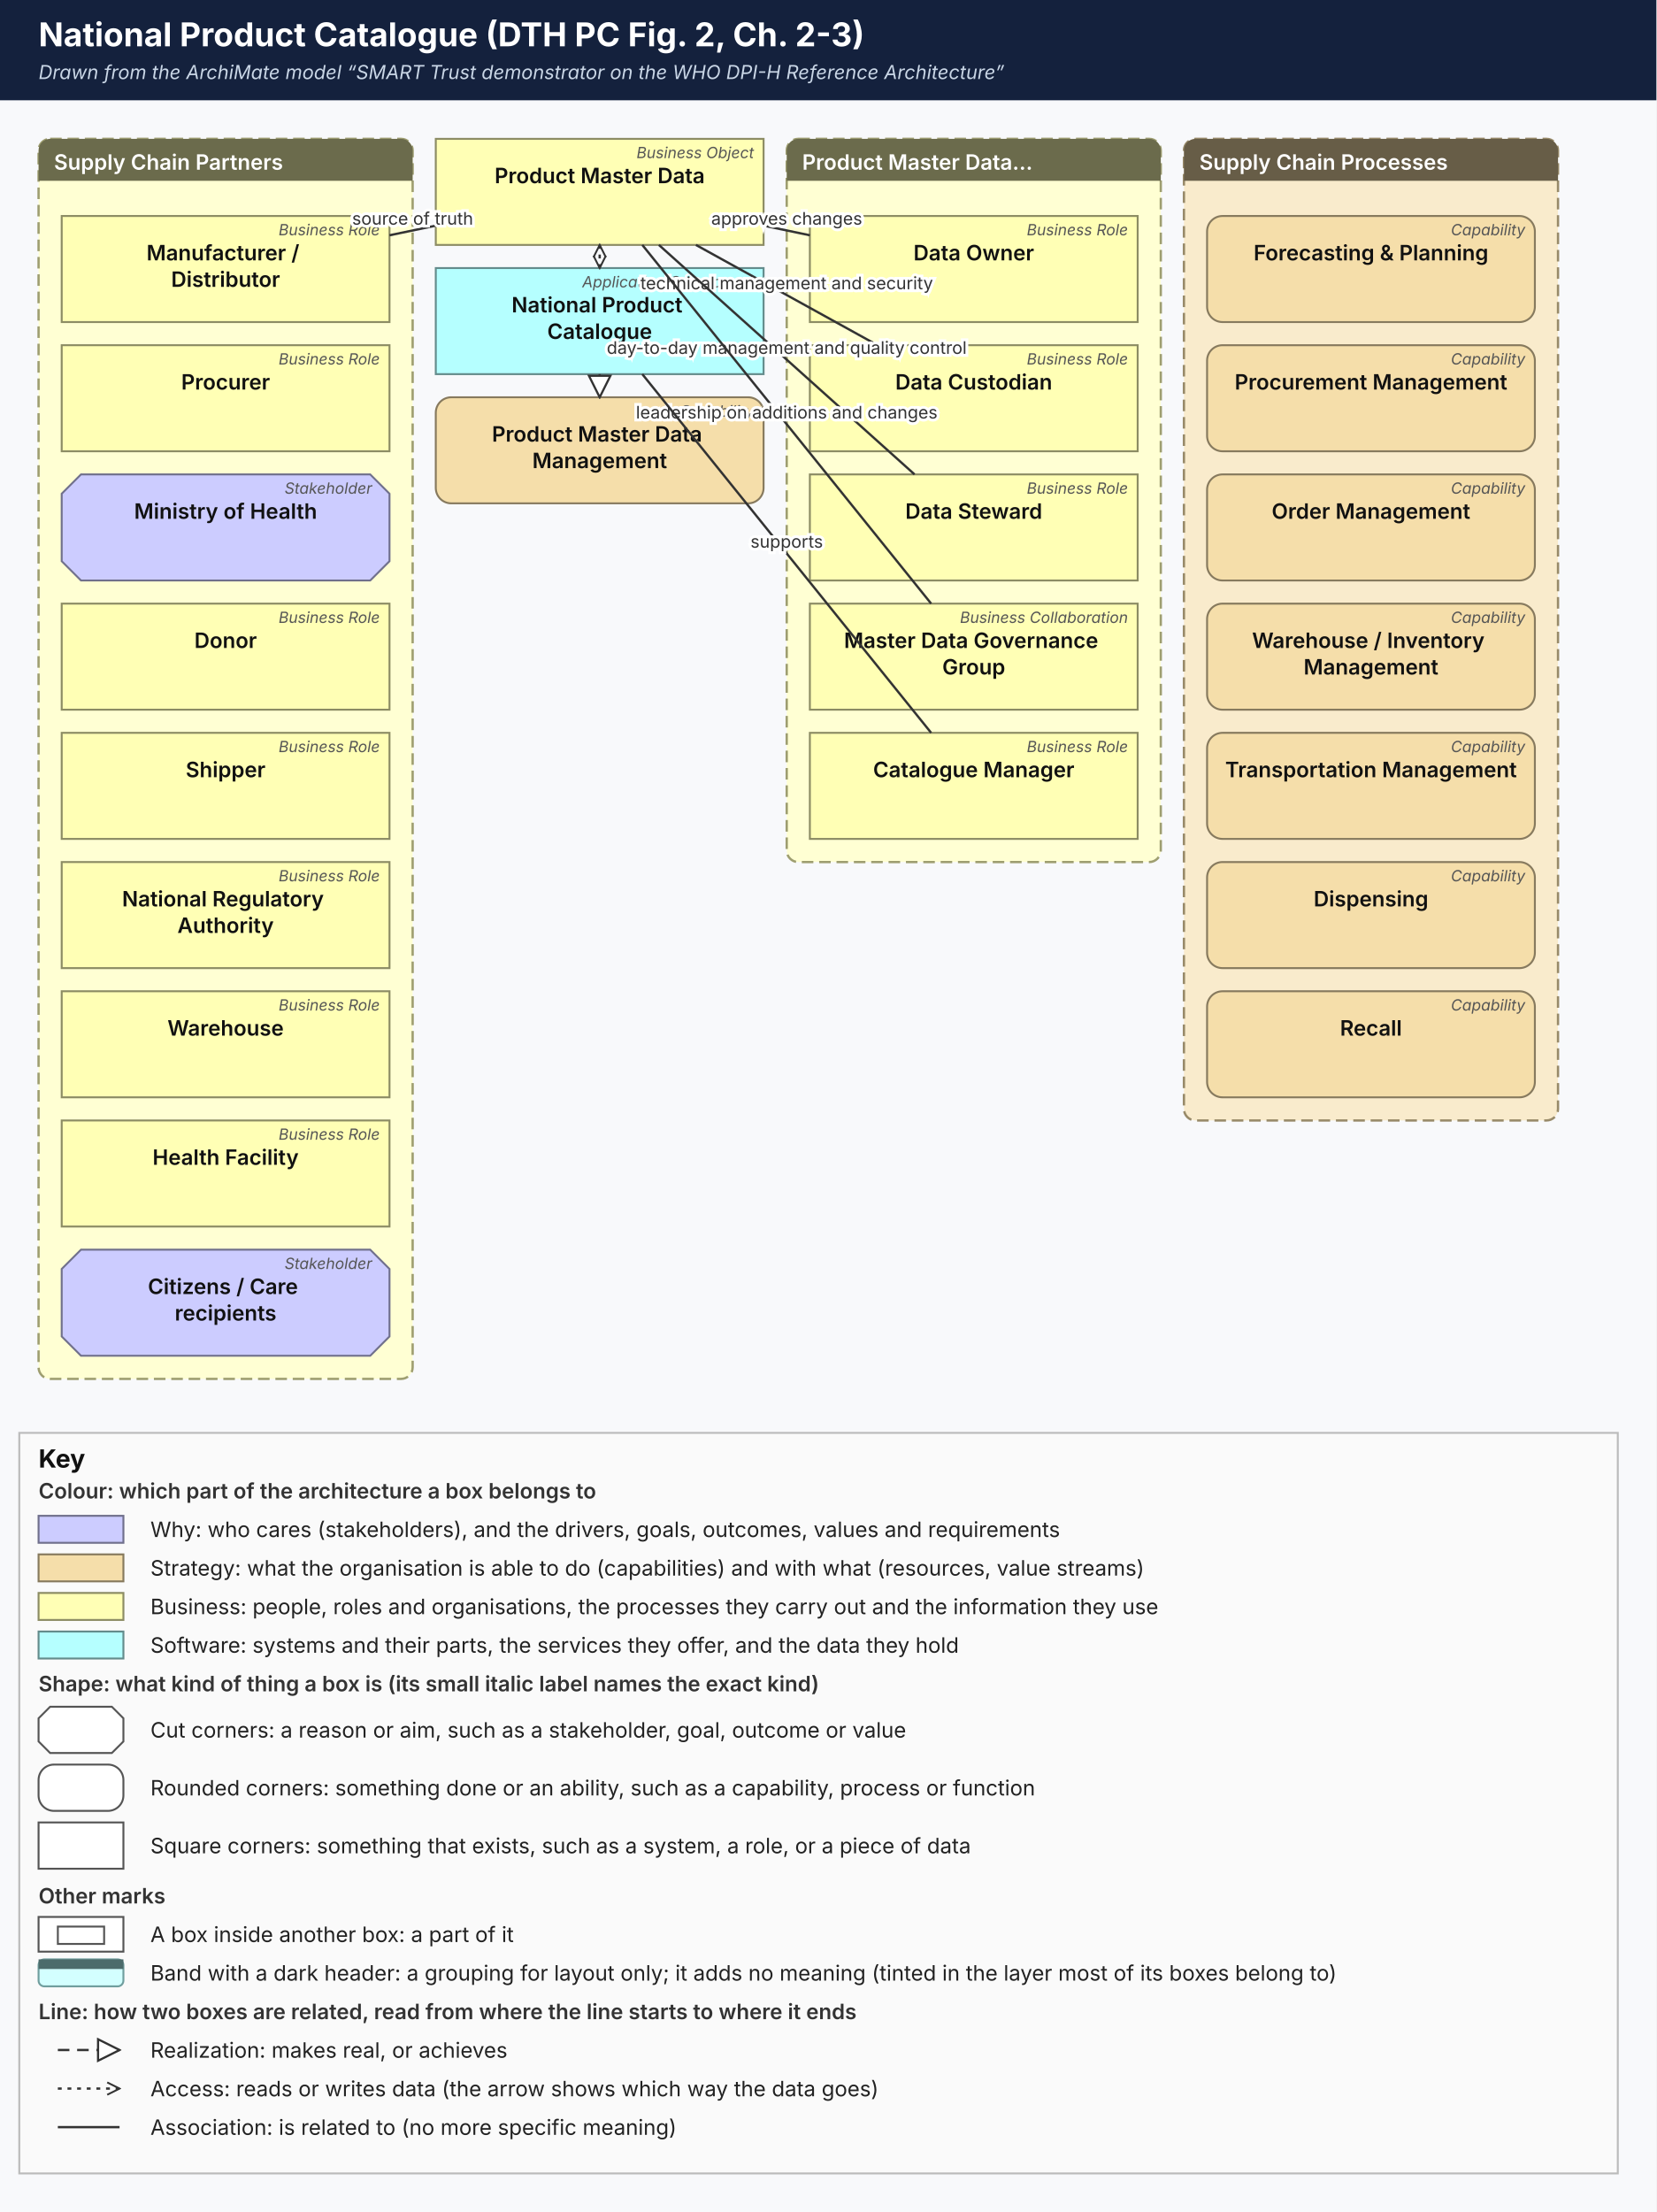
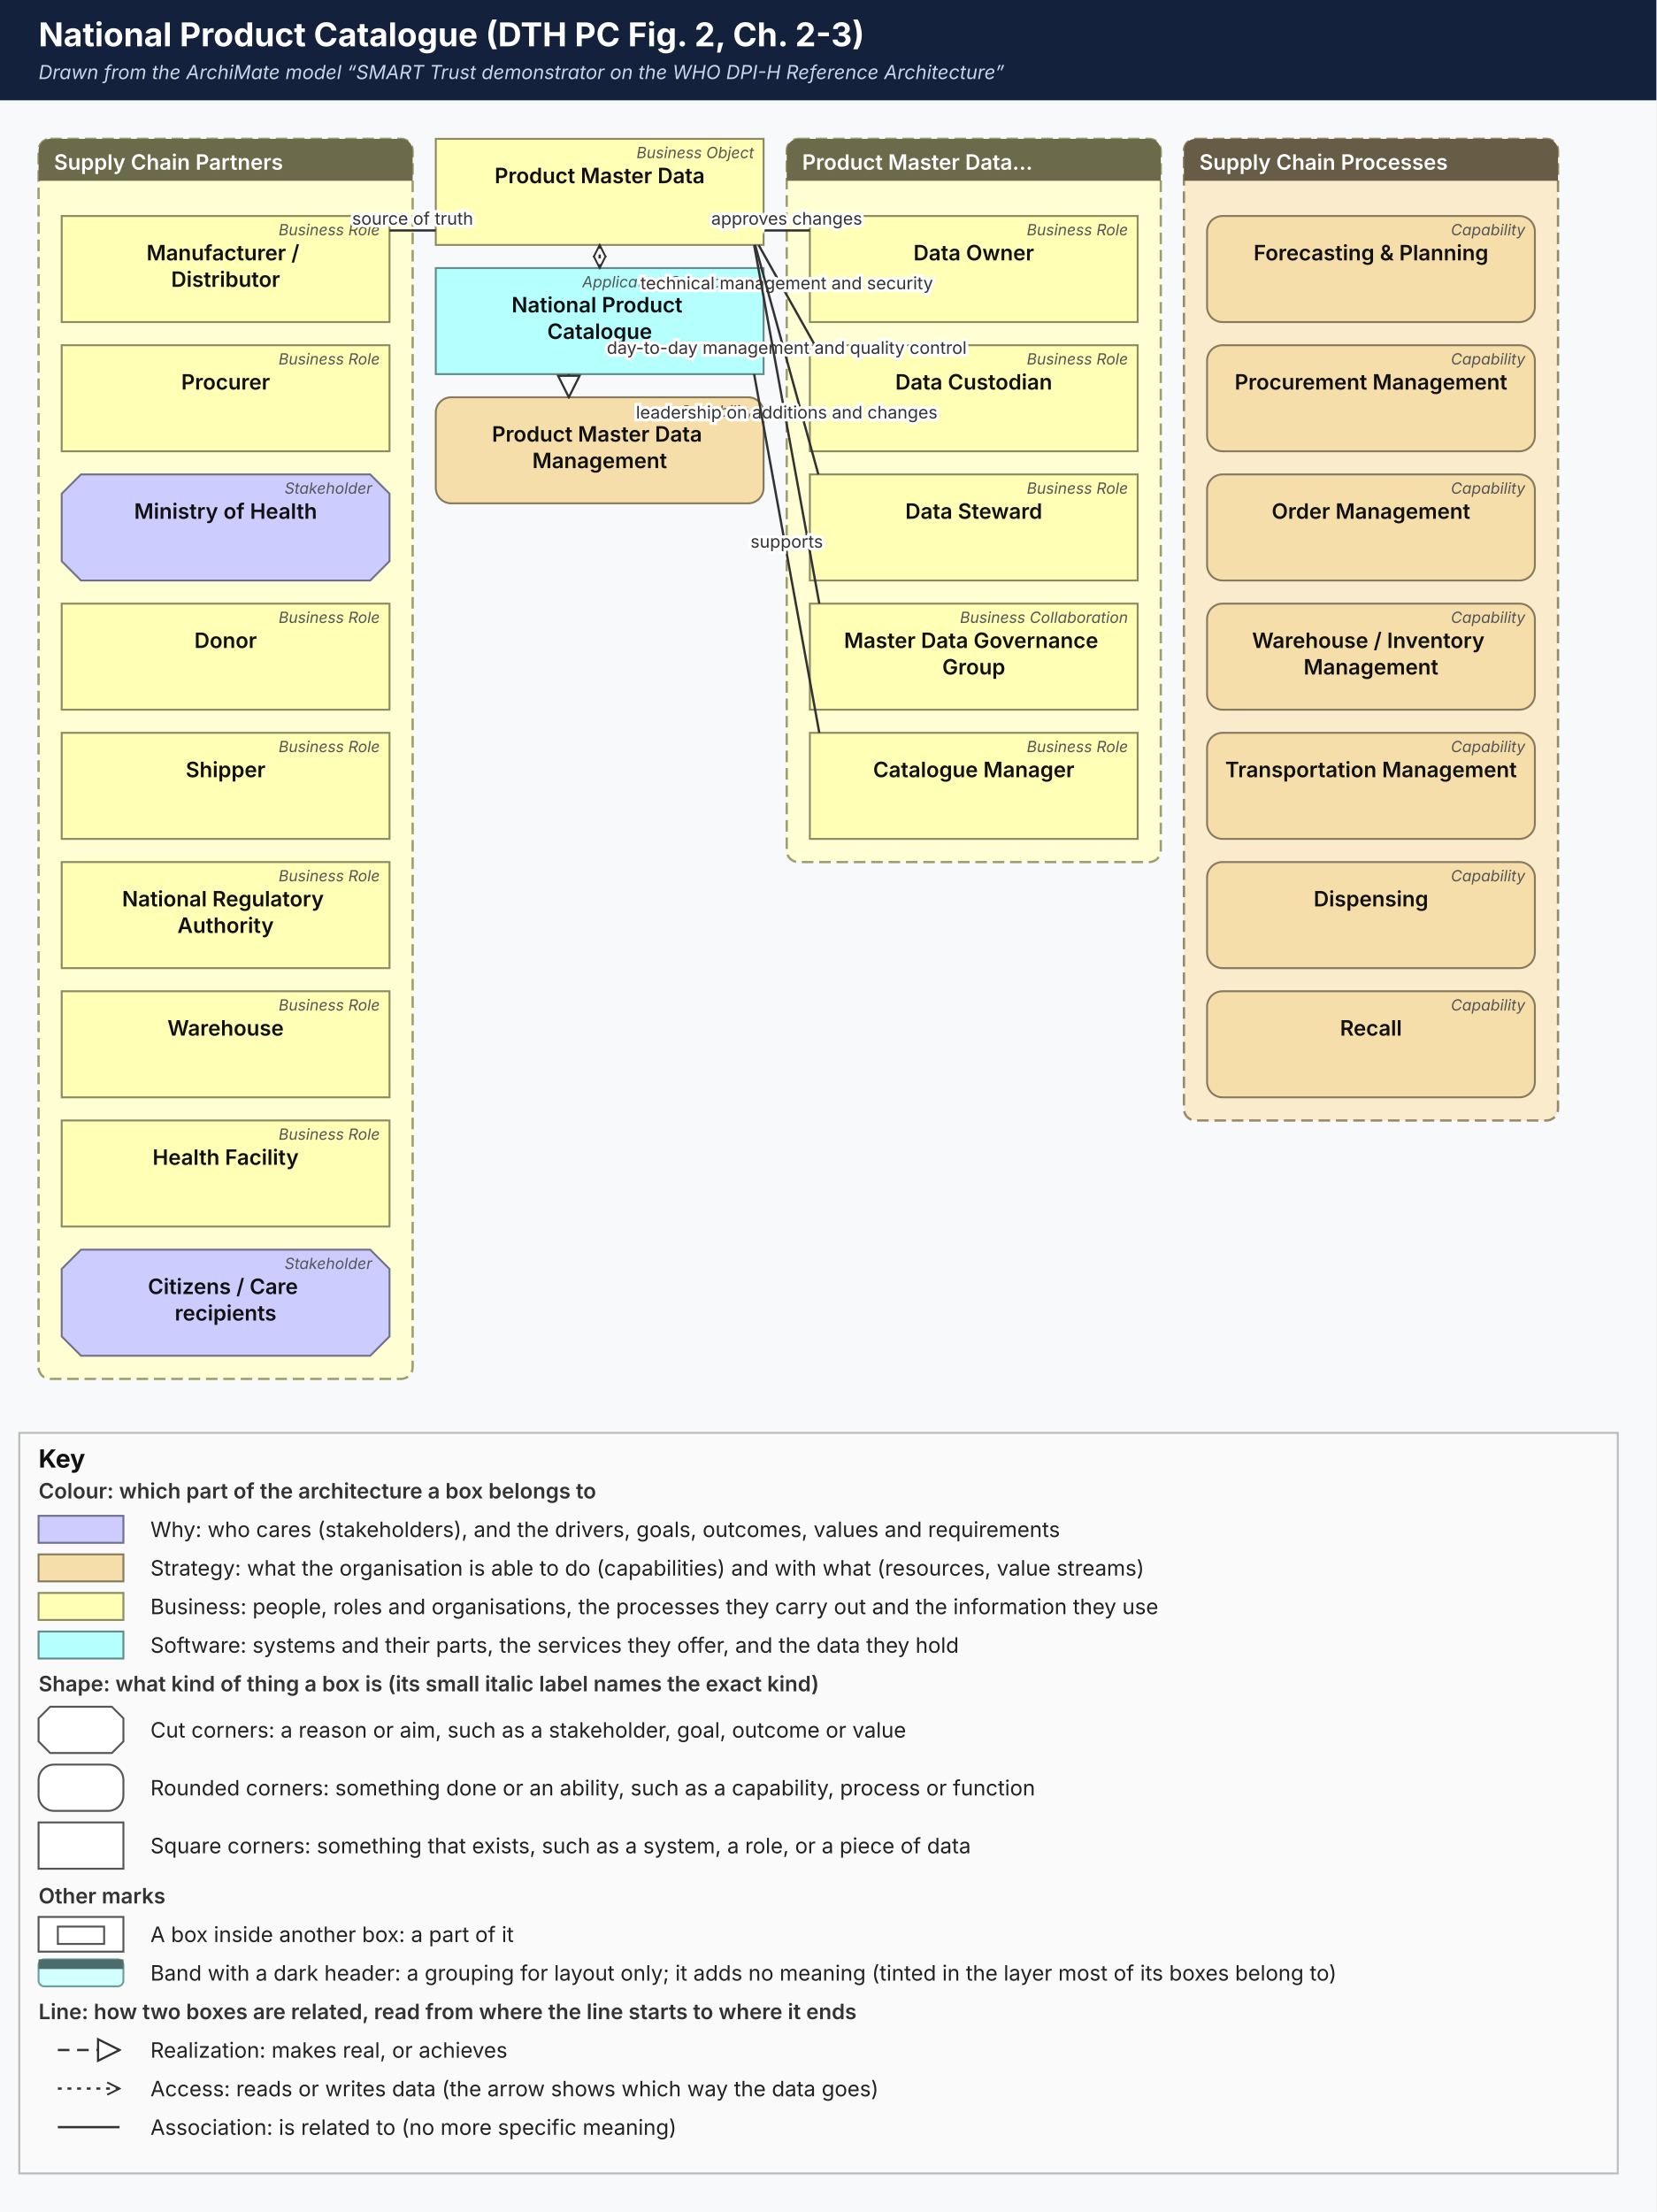
<svg xmlns="http://www.w3.org/2000/svg" viewBox="4 -48 859 1147" width="859" height="1147" role="img" aria-labelledby="av-title">
  <style>
.av-name{font:600 11px Inter, "Segoe UI", system-ui, -apple-system, Helvetica, Arial, sans-serif;fill:#111}
.av-type{font:italic 8px Inter, "Segoe UI", system-ui, -apple-system, Helvetica, Arial, sans-serif;fill:#555}
.av-group{font:600 11px Inter, "Segoe UI", system-ui, -apple-system, Helvetica, Arial, sans-serif;fill:#333}
.av-note{font:10px Inter, "Segoe UI", system-ui, -apple-system, Helvetica, Arial, sans-serif;fill:#222}
.av-key{font:11px Inter, "Segoe UI", system-ui, -apple-system, Helvetica, Arial, sans-serif;fill:#222}
.av-keyh{font:600 11px Inter, "Segoe UI", system-ui, -apple-system, Helvetica, Arial, sans-serif;fill:#333}
.av-keyt{font:700 13px Inter, "Segoe UI", system-ui, -apple-system, Helvetica, Arial, sans-serif;fill:#111}
.av-rel{font:9px Inter, "Segoe UI", system-ui, -apple-system, Helvetica, Arial, sans-serif;fill:#333;paint-order:stroke;stroke:#fff;stroke-width:3px}
a:hover rect,a:hover polygon,a:focus rect,a:focus polygon{stroke:#06c;stroke-width:2.5}
</style>
  <defs>
    <marker id="arrow-open" viewBox="0 0 12 12" refX="11" refY="6" markerWidth="11" markerHeight="11" orient="auto-start-reverse" markerUnits="userSpaceOnUse">
      <path d="M1 1 L11 6 L1 11" fill="none" stroke="#333" stroke-width="1.3" />
    </marker>
    <marker id="arrow-filled" viewBox="0 0 12 12" refX="11" refY="6" markerWidth="11" markerHeight="11" orient="auto-start-reverse" markerUnits="userSpaceOnUse">
      <path d="M1 1 L11 6 L1 11 Z" fill="#333" />
    </marker>
    <marker id="arrow-small" viewBox="0 0 10 10" refX="9" refY="5" markerWidth="8" markerHeight="8" orient="auto-start-reverse" markerUnits="userSpaceOnUse">
      <path d="M1 1 L9 5 L1 9" fill="none" stroke="#333" stroke-width="1.2" />
    </marker>
    <marker id="triangle-hollow" viewBox="0 0 14 14" refX="13" refY="7" markerWidth="13" markerHeight="13" orient="auto-start-reverse" markerUnits="userSpaceOnUse">
      <path d="M1 1 L13 7 L1 13 Z" fill="#fff" stroke="#333" stroke-width="1.2" />
    </marker>
    <marker id="diamond-filled" viewBox="0 0 16 10" refX="1" refY="5" markerWidth="16" markerHeight="10" orient="auto-start-reverse" markerUnits="userSpaceOnUse">
      <path d="M1 5 L8 1 L15 5 L8 9 Z" fill="#333" />
    </marker>
    <marker id="diamond-hollow" viewBox="0 0 16 10" refX="1" refY="5" markerWidth="16" markerHeight="10" orient="auto-start-reverse" markerUnits="userSpaceOnUse">
      <path d="M1 5 L8 1 L15 5 L8 9 Z" fill="#fff" stroke="#333" stroke-width="1.2" />
    </marker>
    <marker id="dot" viewBox="0 0 8 8" refX="4" refY="4" markerWidth="7" markerHeight="7" orient="auto" markerUnits="userSpaceOnUse">
      <circle cx="4" cy="4" r="3.2" fill="#333" />
    </marker>
    <pattern id="missing" width="8" height="8" patternUnits="userSpaceOnUse" patternTransform="rotate(45)">
      <rect width="8" height="8" fill="#fff" />
      <line x1="0" y1="0" x2="0" y2="8" stroke="#d33" stroke-width="2" />
    </pattern>
  </defs>
  <rect x="4" y="-48" width="859" height="1147" fill="#f8f9fb" />
  <rect x="4" y="-48" width="859" height="52" fill="#14213d" />
  <text x="24" y="-24" style="font:700 17px Inter, &quot;Segoe UI&quot;, system-ui, -apple-system, Helvetica, Arial, sans-serif;fill:#fff">National Product Catalogue (DTH PC Fig. 2, Ch. 2-3)</text>
  <text x="24" y="-7" style="font:italic 10px Inter, &quot;Segoe UI&quot;, system-ui, -apple-system, Helvetica, Arial, sans-serif;fill:#c9d6e6">Drawn from the ArchiMate model “SMART Trust demonstrator on the WHO DPI-H Reference Architecture”</text>
  <a href="../../../en/smart-trust-demo/archimate/0.1.0/element/supply-chain-partners/" target="_top">
    <rect x="24" y="24" width="194" height="643" rx="6" fill="#ffffd3" stroke="#9e9e70" stroke-width="1.2" stroke-dasharray="6 3" />
    <path d="M24 30 a6 6 0 0 1 6 -6 h182 a6 6 0 0 1 6 6 v15.75 h-194 z" fill="#6b6b4c" />
    <text class="av-group" x="32" y="40" style="fill:#fff">Supply Chain Partners</text>
  </a>
  <a href="../../../en/smart-trust-demo/archimate/0.1.0/element/manufacturer-distributor/" target="_top">
    <rect x="36" y="64" width="170" height="55" fill="#ffffb5" stroke="#8c8c64" stroke-width="1" />
    <text class="av-type" x="201" y="74" text-anchor="end">Business Role</text>
    <text class="av-name" x="121" y="87" text-anchor="middle">
      <tspan x="121" dy="0">Manufacturer /</tspan>
      <tspan x="121" dy="13.75">Distributor</tspan>
    </text>
  </a>
  <a href="../../../en/smart-trust-demo/archimate/0.1.0/element/procurer/" target="_top">
    <rect x="36" y="131" width="170" height="55" fill="#ffffb5" stroke="#8c8c64" stroke-width="1" />
    <text class="av-type" x="201" y="141" text-anchor="end">Business Role</text>
    <text class="av-name" x="121" y="154" text-anchor="middle">
      <tspan x="121" dy="0">Procurer</tspan>
    </text>
  </a>
  <a href="../../../en/smart-trust-demo/archimate/0.1.0/element/ministry-of-health/" target="_top">
    <polygon points="46,198 196,198 206,208 206,243 196,253 46,253 36,243 36,208" fill="#ccccff" stroke="#70708c" stroke-width="1" />
    <text class="av-type" x="197" y="208" text-anchor="end">Stakeholder</text>
    <text class="av-name" x="121" y="221" text-anchor="middle">
      <tspan x="121" dy="0">Ministry of Health</tspan>
    </text>
  </a>
  <a href="../../../en/smart-trust-demo/archimate/0.1.0/element/donor/" target="_top">
    <rect x="36" y="265" width="170" height="55" fill="#ffffb5" stroke="#8c8c64" stroke-width="1" />
    <text class="av-type" x="201" y="275" text-anchor="end">Business Role</text>
    <text class="av-name" x="121" y="288" text-anchor="middle">
      <tspan x="121" dy="0">Donor</tspan>
    </text>
  </a>
  <a href="../../../en/smart-trust-demo/archimate/0.1.0/element/shipper/" target="_top">
    <rect x="36" y="332" width="170" height="55" fill="#ffffb5" stroke="#8c8c64" stroke-width="1" />
    <text class="av-type" x="201" y="342" text-anchor="end">Business Role</text>
    <text class="av-name" x="121" y="355" text-anchor="middle">
      <tspan x="121" dy="0">Shipper</tspan>
    </text>
  </a>
  <a href="../../../en/smart-trust-demo/archimate/0.1.0/element/national-regulatory-authority/" target="_top">
    <rect x="36" y="399" width="170" height="55" fill="#ffffb5" stroke="#8c8c64" stroke-width="1" />
    <text class="av-type" x="201" y="409" text-anchor="end">Business Role</text>
    <text class="av-name" x="121" y="422" text-anchor="middle">
      <tspan x="121" dy="0">National Regulatory</tspan>
      <tspan x="121" dy="13.75">Authority</tspan>
    </text>
  </a>
  <a href="../../../en/smart-trust-demo/archimate/0.1.0/element/warehouse/" target="_top">
    <rect x="36" y="466" width="170" height="55" fill="#ffffb5" stroke="#8c8c64" stroke-width="1" />
    <text class="av-type" x="201" y="476" text-anchor="end">Business Role</text>
    <text class="av-name" x="121" y="489" text-anchor="middle">
      <tspan x="121" dy="0">Warehouse</tspan>
    </text>
  </a>
  <a href="../../../en/smart-trust-demo/archimate/0.1.0/element/health-facility/" target="_top">
    <rect x="36" y="533" width="170" height="55" fill="#ffffb5" stroke="#8c8c64" stroke-width="1" />
    <text class="av-type" x="201" y="543" text-anchor="end">Business Role</text>
    <text class="av-name" x="121" y="556" text-anchor="middle">
      <tspan x="121" dy="0">Health Facility</tspan>
    </text>
  </a>
  <a href="../../../en/smart-trust-demo/archimate/0.1.0/element/citizens-care-recipients/" target="_top">
    <polygon points="46,600 196,600 206,610 206,645 196,655 46,655 36,645 36,610" fill="#ccccff" stroke="#70708c" stroke-width="1" />
    <text class="av-type" x="197" y="610" text-anchor="end">Stakeholder</text>
    <text class="av-name" x="121" y="623" text-anchor="middle">
      <tspan x="121" dy="0">Citizens / Care</tspan>
      <tspan x="121" dy="13.75">recipients</tspan>
    </text>
  </a>
  <a href="../../../en/smart-trust-demo/archimate/0.1.0/element/product-master-data/" target="_top">
    <rect x="230" y="24" width="170" height="55" fill="#ffffb5" stroke="#8c8c64" stroke-width="1" />
    <text class="av-type" x="395" y="34" text-anchor="end">Business Object</text>
    <text class="av-name" x="315" y="47" text-anchor="middle">
      <tspan x="315" dy="0">Product Master Data</tspan>
    </text>
  </a>
  <a href="../../../en/smart-trust-demo/archimate/0.1.0/element/national-product-catalogue/" target="_top">
    <rect x="230" y="91" width="170" height="55" fill="#b5ffff" stroke="#648c8c" stroke-width="1" />
    <text class="av-type" x="395" y="101" text-anchor="end">Application Component</text>
    <text class="av-name" x="315" y="114" text-anchor="middle">
      <tspan x="315" dy="0">National Product</tspan>
      <tspan x="315" dy="13.75">Catalogue</tspan>
    </text>
  </a>
  <a href="../../../en/smart-trust-demo/archimate/0.1.0/element/product-master-data-management/" target="_top">
    <rect x="230" y="158" width="170" height="55" rx="8" fill="#f5deaa" stroke="#877a5e" stroke-width="1" />
    <text class="av-type" x="395" y="168" text-anchor="end">Capability</text>
    <text class="av-name" x="315" y="181" text-anchor="middle">
      <tspan x="315" dy="0">Product Master Data</tspan>
      <tspan x="315" dy="13.75">Management</tspan>
    </text>
  </a>
  <a href="../../../en/smart-trust-demo/archimate/0.1.0/element/product-master-data-management-roles/" target="_top">
    <rect x="412" y="24" width="194" height="375" rx="6" fill="#ffffd3" stroke="#9e9e70" stroke-width="1.2" stroke-dasharray="6 3" />
    <path d="M412 30 a6 6 0 0 1 6 -6 h182 a6 6 0 0 1 6 6 v15.75 h-194 z" fill="#6b6b4c" />
    <text class="av-group" x="420" y="40" style="fill:#fff">Product Master Data…</text>
  </a>
  <a href="../../../en/smart-trust-demo/archimate/0.1.0/element/data-owner/" target="_top">
    <rect x="424" y="64" width="170" height="55" fill="#ffffb5" stroke="#8c8c64" stroke-width="1" />
    <text class="av-type" x="589" y="74" text-anchor="end">Business Role</text>
    <text class="av-name" x="509" y="87" text-anchor="middle">
      <tspan x="509" dy="0">Data Owner</tspan>
    </text>
  </a>
  <a href="../../../en/smart-trust-demo/archimate/0.1.0/element/data-custodian/" target="_top">
    <rect x="424" y="131" width="170" height="55" fill="#ffffb5" stroke="#8c8c64" stroke-width="1" />
    <text class="av-type" x="589" y="141" text-anchor="end">Business Role</text>
    <text class="av-name" x="509" y="154" text-anchor="middle">
      <tspan x="509" dy="0">Data Custodian</tspan>
    </text>
  </a>
  <a href="../../../en/smart-trust-demo/archimate/0.1.0/element/data-steward/" target="_top">
    <rect x="424" y="198" width="170" height="55" fill="#ffffb5" stroke="#8c8c64" stroke-width="1" />
    <text class="av-type" x="589" y="208" text-anchor="end">Business Role</text>
    <text class="av-name" x="509" y="221" text-anchor="middle">
      <tspan x="509" dy="0">Data Steward</tspan>
    </text>
  </a>
  <a href="../../../en/smart-trust-demo/archimate/0.1.0/element/master-data-governance-group/" target="_top">
    <rect x="424" y="265" width="170" height="55" fill="#ffffb5" stroke="#8c8c64" stroke-width="1" />
    <text class="av-type" x="589" y="275" text-anchor="end">Business Collaboration</text>
    <text class="av-name" x="509" y="288" text-anchor="middle">
      <tspan x="509" dy="0">Master Data Governance</tspan>
      <tspan x="509" dy="13.75">Group</tspan>
    </text>
  </a>
  <a href="../../../en/smart-trust-demo/archimate/0.1.0/element/catalogue-manager/" target="_top">
    <rect x="424" y="332" width="170" height="55" fill="#ffffb5" stroke="#8c8c64" stroke-width="1" />
    <text class="av-type" x="589" y="342" text-anchor="end">Business Role</text>
    <text class="av-name" x="509" y="355" text-anchor="middle">
      <tspan x="509" dy="0">Catalogue Manager</tspan>
    </text>
  </a>
  <a href="../../../en/smart-trust-demo/archimate/0.1.0/element/supply-chain-processes/" target="_top">
    <rect x="618" y="24" width="194" height="509" rx="6" fill="#f9ebcc" stroke="#988a69" stroke-width="1.2" stroke-dasharray="6 3" />
    <path d="M618 30 a6 6 0 0 1 6 -6 h182 a6 6 0 0 1 6 6 v15.75 h-194 z" fill="#675d47" />
    <text class="av-group" x="626" y="40" style="fill:#fff">Supply Chain Processes</text>
  </a>
  <a href="../../../en/smart-trust-demo/archimate/0.1.0/element/forecasting-planning/" target="_top">
    <rect x="630" y="64" width="170" height="55" rx="8" fill="#f5deaa" stroke="#877a5e" stroke-width="1" />
    <text class="av-type" x="795" y="74" text-anchor="end">Capability</text>
    <text class="av-name" x="715" y="87" text-anchor="middle">
      <tspan x="715" dy="0">Forecasting &amp; Planning</tspan>
    </text>
  </a>
  <a href="../../../en/smart-trust-demo/archimate/0.1.0/element/procurement-management/" target="_top">
    <rect x="630" y="131" width="170" height="55" rx="8" fill="#f5deaa" stroke="#877a5e" stroke-width="1" />
    <text class="av-type" x="795" y="141" text-anchor="end">Capability</text>
    <text class="av-name" x="715" y="154" text-anchor="middle">
      <tspan x="715" dy="0">Procurement Management</tspan>
    </text>
  </a>
  <a href="../../../en/smart-trust-demo/archimate/0.1.0/element/order-management/" target="_top">
    <rect x="630" y="198" width="170" height="55" rx="8" fill="#f5deaa" stroke="#877a5e" stroke-width="1" />
    <text class="av-type" x="795" y="208" text-anchor="end">Capability</text>
    <text class="av-name" x="715" y="221" text-anchor="middle">
      <tspan x="715" dy="0">Order Management</tspan>
    </text>
  </a>
  <a href="../../../en/smart-trust-demo/archimate/0.1.0/element/warehouse-inventory-management/" target="_top">
    <rect x="630" y="265" width="170" height="55" rx="8" fill="#f5deaa" stroke="#877a5e" stroke-width="1" />
    <text class="av-type" x="795" y="275" text-anchor="end">Capability</text>
    <text class="av-name" x="715" y="288" text-anchor="middle">
      <tspan x="715" dy="0">Warehouse / Inventory</tspan>
      <tspan x="715" dy="13.75">Management</tspan>
    </text>
  </a>
  <a href="../../../en/smart-trust-demo/archimate/0.1.0/element/transportation-management/" target="_top">
    <rect x="630" y="332" width="170" height="55" rx="8" fill="#f5deaa" stroke="#877a5e" stroke-width="1" />
    <text class="av-type" x="795" y="342" text-anchor="end">Capability</text>
    <text class="av-name" x="715" y="355" text-anchor="middle">
      <tspan x="715" dy="0">Transportation Management</tspan>
    </text>
  </a>
  <a href="../../../en/smart-trust-demo/archimate/0.1.0/element/dispensing/" target="_top">
    <rect x="630" y="399" width="170" height="55" rx="8" fill="#f5deaa" stroke="#877a5e" stroke-width="1" />
    <text class="av-type" x="795" y="409" text-anchor="end">Capability</text>
    <text class="av-name" x="715" y="422" text-anchor="middle">
      <tspan x="715" dy="0">Dispensing</tspan>
    </text>
  </a>
  <a href="../../../en/smart-trust-demo/archimate/0.1.0/element/recall/" target="_top">
    <rect x="630" y="466" width="170" height="55" rx="8" fill="#f5deaa" stroke="#877a5e" stroke-width="1" />
    <text class="av-type" x="795" y="476" text-anchor="end">Capability</text>
    <text class="av-name" x="715" y="489" text-anchor="middle">
      <tspan x="715" dy="0">Recall</tspan>
    </text>
  </a>
  <a href="../../../en/smart-trust-demo/archimate/0.1.0/relationship/id-c934c8d057dc5837849757db4c095c0b/" target="_top">
-     <path d="M206 74 L230 69" fill="none" stroke="#333" stroke-width="1.2" />
-     <path d="M206 74 L230 69" fill="none" stroke="transparent" stroke-width="8" />
+     <path d="M206 71.5 L230 71.5" fill="none" stroke="#333" stroke-width="1.2" />
+     <path d="M206 71.5 L230 71.5" fill="none" stroke="transparent" stroke-width="8" />
    <text class="av-rel" x="218" y="68.5" text-anchor="middle">source of truth</text>
  </a>
  <a href="../../../en/smart-trust-demo/archimate/0.1.0/relationship/id-717d6539ac12530eaf17842f97986ffd/" target="_top">
    <path d="M315 91 L315 79" fill="none" stroke="#333" stroke-width="1.2" stroke-dasharray="2 3" marker-start="url(#arrow-small)" marker-end="url(#arrow-small)" />
    <path d="M315 91 L315 79" fill="none" stroke="transparent" stroke-width="8" />
  </a>
  <a href="../../../en/smart-trust-demo/archimate/0.1.0/relationship/id-4d05e766a4e353f7af161b96206f4ce3/" target="_top">
-     <path d="M315 146 L315 158" fill="none" stroke="#333" stroke-width="1.2" stroke-dasharray="6 4" marker-end="url(#triangle-hollow)" />
-     <path d="M315 146 L315 158" fill="none" stroke="transparent" stroke-width="8" />
+     <path d="M299 146 L299 158" fill="none" stroke="#333" stroke-width="1.2" stroke-dasharray="6 4" marker-end="url(#triangle-hollow)" />
+     <path d="M299 146 L299 158" fill="none" stroke="transparent" stroke-width="8" />
  </a>
  <a href="../../../en/smart-trust-demo/archimate/0.1.0/relationship/id-a68923c54f0e528589736b34943d5137/" target="_top">
-     <path d="M424 74 L400 69" fill="none" stroke="#333" stroke-width="1.2" />
-     <path d="M424 74 L400 69" fill="none" stroke="transparent" stroke-width="8" />
+     <path d="M424 71.5 L400 71.5" fill="none" stroke="#333" stroke-width="1.2" />
+     <path d="M424 71.5 L400 71.5" fill="none" stroke="transparent" stroke-width="8" />
    <text class="av-rel" x="412" y="68.5" text-anchor="middle">approves changes</text>
  </a>
  <a href="../../../en/smart-trust-demo/archimate/0.1.0/relationship/id-21000eb0c51d5dd284a1a82765047cc2/" target="_top">
-     <path d="M459.1 131 L364.9 79" fill="none" stroke="#333" stroke-width="1.2" />
-     <path d="M459.1 131 L364.9 79" fill="none" stroke="transparent" stroke-width="8" />
+     <path d="M426.6 131 L397.4 79" fill="none" stroke="#333" stroke-width="1.2" />
+     <path d="M426.6 131 L397.4 79" fill="none" stroke="transparent" stroke-width="8" />
    <text class="av-rel" x="412" y="102" text-anchor="middle">technical management and security</text>
  </a>
  <a href="../../../en/smart-trust-demo/archimate/0.1.0/relationship/id-19bed388f4ff59179710b3fcd7c23173/" target="_top">
-     <path d="M478.3 198 L345.7 79" fill="none" stroke="#333" stroke-width="1.2" />
-     <path d="M478.3 198 L345.7 79" fill="none" stroke="transparent" stroke-width="8" />
+     <path d="M428.4 198 L395.6 79" fill="none" stroke="#333" stroke-width="1.2" />
+     <path d="M428.4 198 L395.6 79" fill="none" stroke="transparent" stroke-width="8" />
    <text class="av-rel" x="412" y="135.5" text-anchor="middle">day-to-day management and quality control</text>
  </a>
  <a href="../../../en/smart-trust-demo/archimate/0.1.0/relationship/id-b0ebcad0788459dabbfe2bca2d63aa55/" target="_top">
-     <path d="M486.9 265 L337.1 79" fill="none" stroke="#333" stroke-width="1.2" />
-     <path d="M486.9 265 L337.1 79" fill="none" stroke="transparent" stroke-width="8" />
+     <path d="M428.9 265 L395.1 79" fill="none" stroke="#333" stroke-width="1.2" />
+     <path d="M428.9 265 L395.1 79" fill="none" stroke="transparent" stroke-width="8" />
    <text class="av-rel" x="412" y="169" text-anchor="middle">leadership on additions and changes</text>
  </a>
  <a href="../../../en/smart-trust-demo/archimate/0.1.0/relationship/id-b7245c76e45954288cdca7c38b9433cb/" target="_top">
-     <path d="M486.9 332 L337.1 146" fill="none" stroke="#333" stroke-width="1.2" />
-     <path d="M486.9 332 L337.1 146" fill="none" stroke="transparent" stroke-width="8" />
+     <path d="M428.9 332 L395.1 146" fill="none" stroke="#333" stroke-width="1.2" />
+     <path d="M428.9 332 L395.1 146" fill="none" stroke="transparent" stroke-width="8" />
    <text class="av-rel" x="412" y="236" text-anchor="middle">supports</text>
  </a>
  <g class="av-legend">
    <rect x="14" y="695" width="829" height="384" fill="#fafafa" stroke="#bbb" />
    <text class="av-keyt" x="24" y="713">Key</text>
    <text class="av-keyh" x="24" y="729">Colour: which part of the architecture a box belongs to</text>
    <rect x="24" y="738" width="44" height="14" fill="#ccccff" stroke="#70708c" />
    <text class="av-key" x="82" y="749">Why: who cares (stakeholders), and the drivers, goals, outcomes, values and requirements</text>
    <rect x="24" y="758" width="44" height="14" fill="#f5deaa" stroke="#877a5e" />
    <text class="av-key" x="82" y="769">Strategy: what the organisation is able to do (capabilities) and with what (resources, value streams)</text>
    <rect x="24" y="778" width="44" height="14" fill="#ffffb5" stroke="#8c8c64" />
    <text class="av-key" x="82" y="789">Business: people, roles and organisations, the processes they carry out and the information they use</text>
    <rect x="24" y="798" width="44" height="14" fill="#b5ffff" stroke="#648c8c" />
    <text class="av-key" x="82" y="809">Software: systems and their parts, the services they offer, and the data they hold</text>
    <text class="av-keyh" x="24" y="829">Shape: what kind of thing a box is (its small italic label names the exact kind)</text>
    <polygon points="30,837 62,837 68,843 68,855 62,861 30,861 24,855 24,843" fill="#fff" stroke="#555" />
    <text class="av-key" x="82" y="853">Cut corners: a reason or aim, such as a stakeholder, goal, outcome or value</text>
    <rect x="24" y="867" width="44" height="24" rx="8" fill="#fff" stroke="#555" />
    <text class="av-key" x="82" y="883">Rounded corners: something done or an ability, such as a capability, process or function</text>
    <rect x="24" y="897" width="44" height="24" fill="#fff" stroke="#555" />
    <text class="av-key" x="82" y="913">Square corners: something that exists, such as a system, a role, or a piece of data</text>
    <text class="av-keyh" x="24" y="939">Other marks</text>
    <rect x="24" y="946" width="44" height="18" fill="#fff" stroke="#555" />
    <rect x="34" y="951" width="24" height="9" fill="#fff" stroke="#555" />
    <text class="av-key" x="82" y="959">A box inside another box: a part of it</text>
    <rect x="24" y="968" width="44" height="14" rx="3" fill="#d3ffff" stroke="#709e9e" />
    <rect x="24" y="968" width="44" height="5" fill="#4c6b6b" />
    <text class="av-key" x="82" y="979">Band with a dark header: a grouping for layout only; it adds no meaning (tinted in the layer most of its boxes belong to)</text>
    <text class="av-keyh" x="24" y="999">Line: how two boxes are related, read from where the line starts to where it ends</text>
    <path d="M34 1015 L66 1015" fill="none" stroke="#333" stroke-width="1.2" stroke-dasharray="6 4" marker-end="url(#triangle-hollow)" />
    <text class="av-key" x="82" y="1019">Realization: makes real, or achieves</text>
    <path d="M34 1035 L66 1035" fill="none" stroke="#333" stroke-width="1.2" stroke-dasharray="2 3" marker-end="url(#arrow-small)" />
    <text class="av-key" x="82" y="1039">Access: reads or writes data (the arrow shows which way the data goes)</text>
    <path d="M34 1055 L66 1055" fill="none" stroke="#333" stroke-width="1.2" />
    <text class="av-key" x="82" y="1059">Association: is related to (no more specific meaning)</text>
  </g>
</svg>
